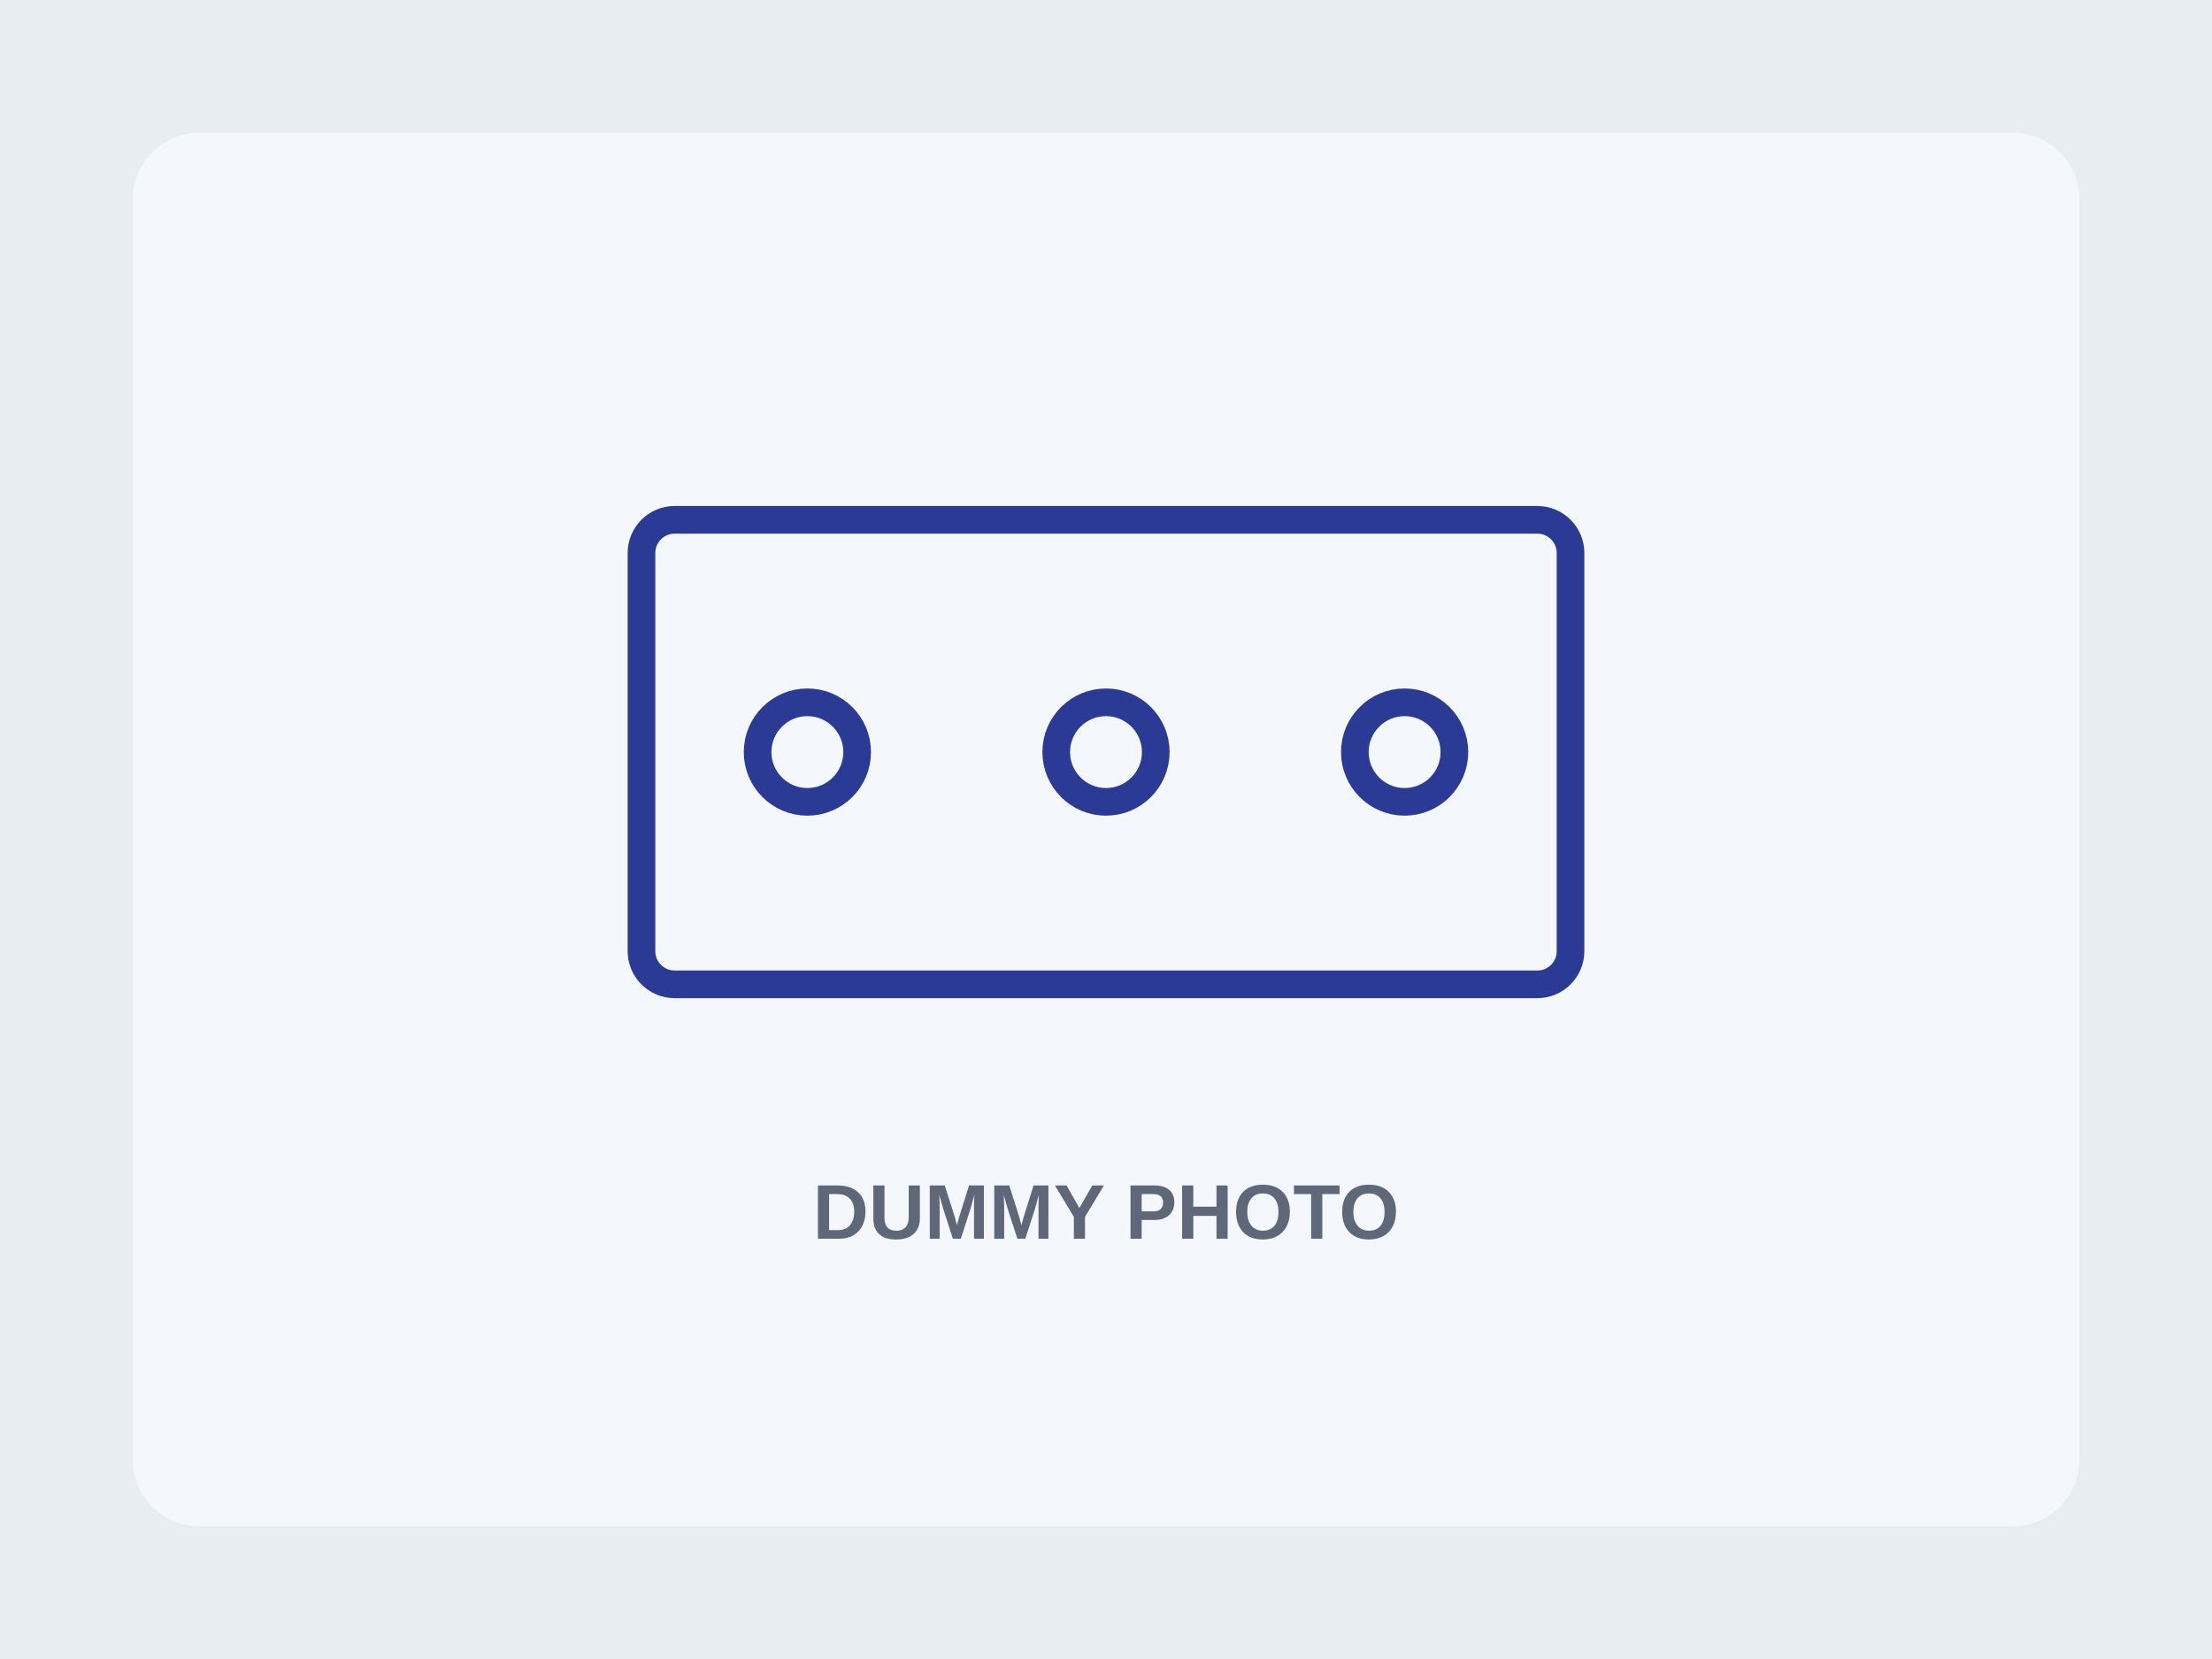
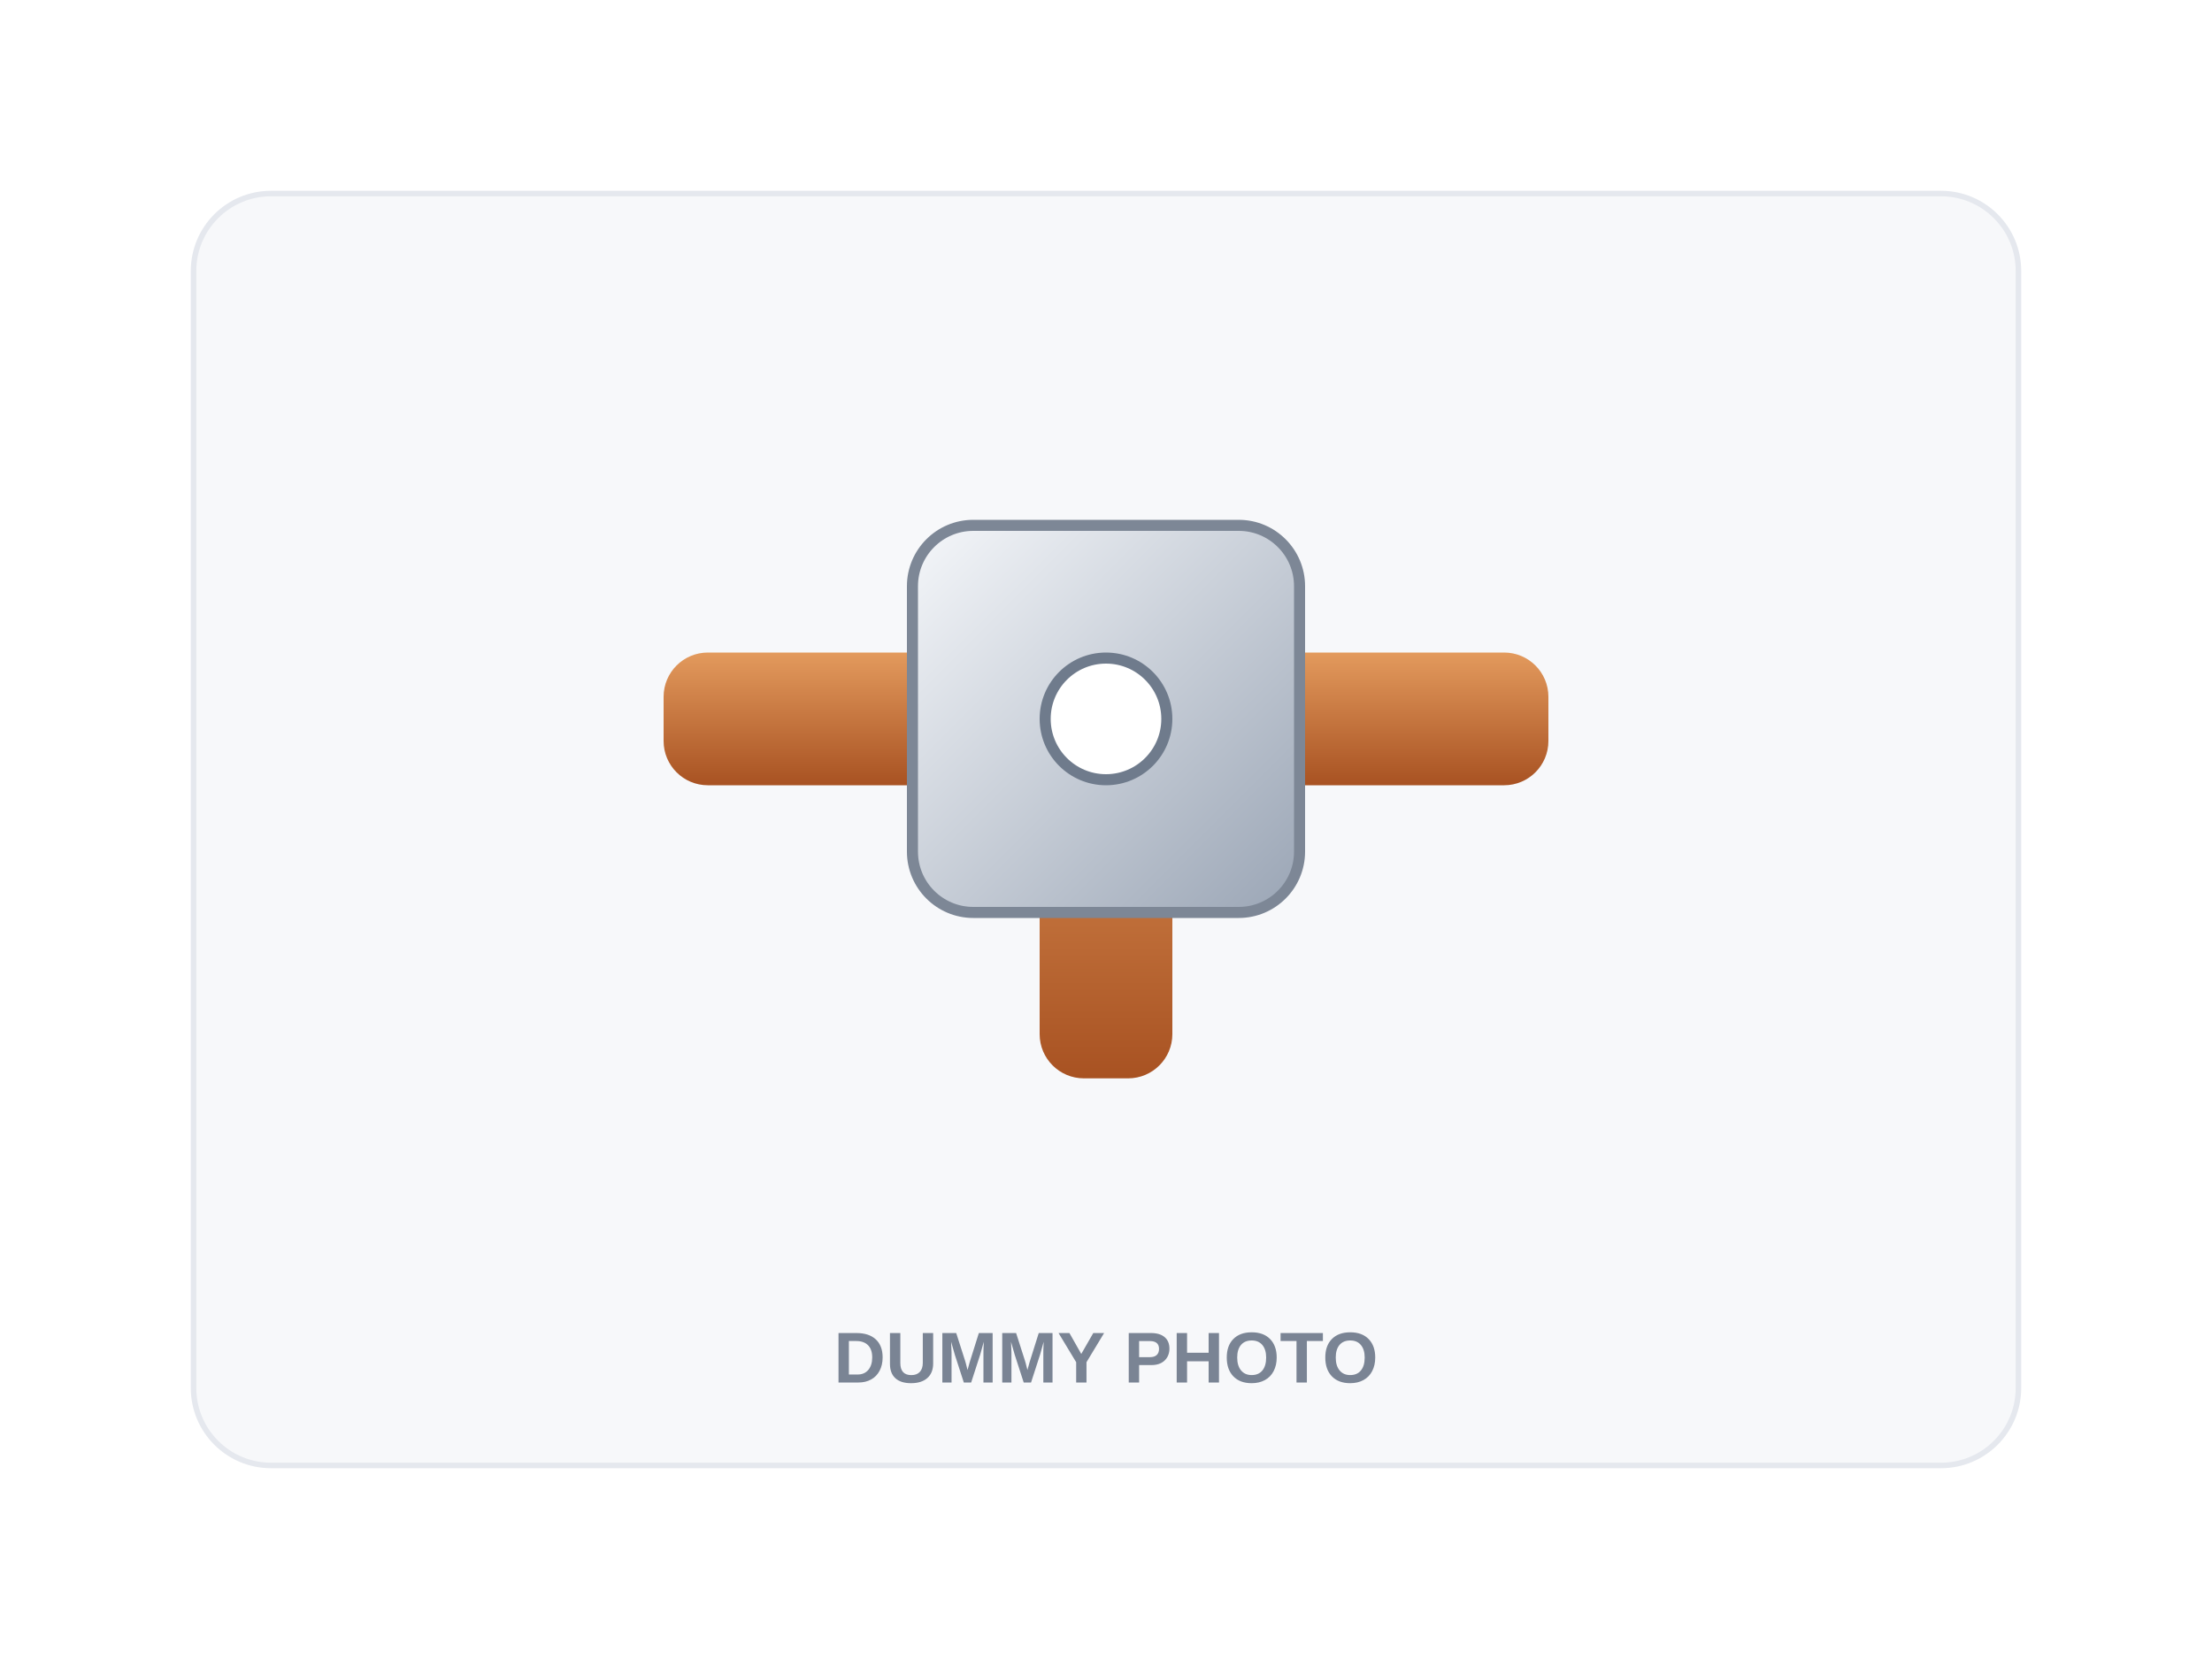
<svg xmlns="http://www.w3.org/2000/svg" viewBox="0 0 800 600" role="img" aria-label="Product placeholder">
-   <rect width="800" height="600" fill="#e8edf4" />
-   <rect x="48" y="48" width="704" height="504" rx="24" fill="#f4f7fb" />
-   <g fill="none" stroke="#2b3a95" stroke-width="10" stroke-linejoin="round">
-     <rect x="232" y="188" width="336" height="168" rx="12" />
-     <circle cx="292" cy="272" r="18" />
-     <circle cx="400" cy="272" r="18" />
-     <circle cx="508" cy="272" r="18" />
+   <defs>
+     <linearGradient id="tee" x1="0" y1="0" x2="1" y2="1">
+       <stop offset="0%" stop-color="#f5f7fa" />
+       <stop offset="100%" stop-color="#9aa5b5" />
+     </linearGradient>
+     <linearGradient id="cable" x1="0" y1="0" x2="0" y2="1">
+       <stop offset="0%" stop-color="#e39a5d" />
+       <stop offset="100%" stop-color="#a85222" />
+     </linearGradient>
+   </defs>
+   <rect width="800" height="600" fill="#ffffff" />
+   <rect x="70" y="70" width="660" height="460" rx="28" fill="#f7f8fa" stroke="#e5e8ee" stroke-width="2" />
+   <g transform="translate(400 260)">
+     <rect x="-160" y="-24" width="320" height="48" rx="16" fill="url(#cable)" />
+     <rect x="-24" y="-20" width="48" height="150" rx="16" fill="url(#cable)" />
+     <rect x="-70" y="-70" width="140" height="140" rx="22" fill="url(#tee)" stroke="#7d8796" stroke-width="4" />
+     <circle cx="0" cy="0" r="22" fill="#ffffff" stroke="#6f7b8c" stroke-width="4" />
  </g>
-   <text x="400" y="448" text-anchor="middle" fill="#5e6878" font-family="Arial, Helvetica, sans-serif" font-size="28" font-weight="700">DUMMY PHOTO</text>
+   <text x="400" y="500" text-anchor="middle" fill="#7a8494" font-family="Arial, Helvetica, sans-serif" font-size="26" font-weight="700">DUMMY PHOTO</text>
</svg>
